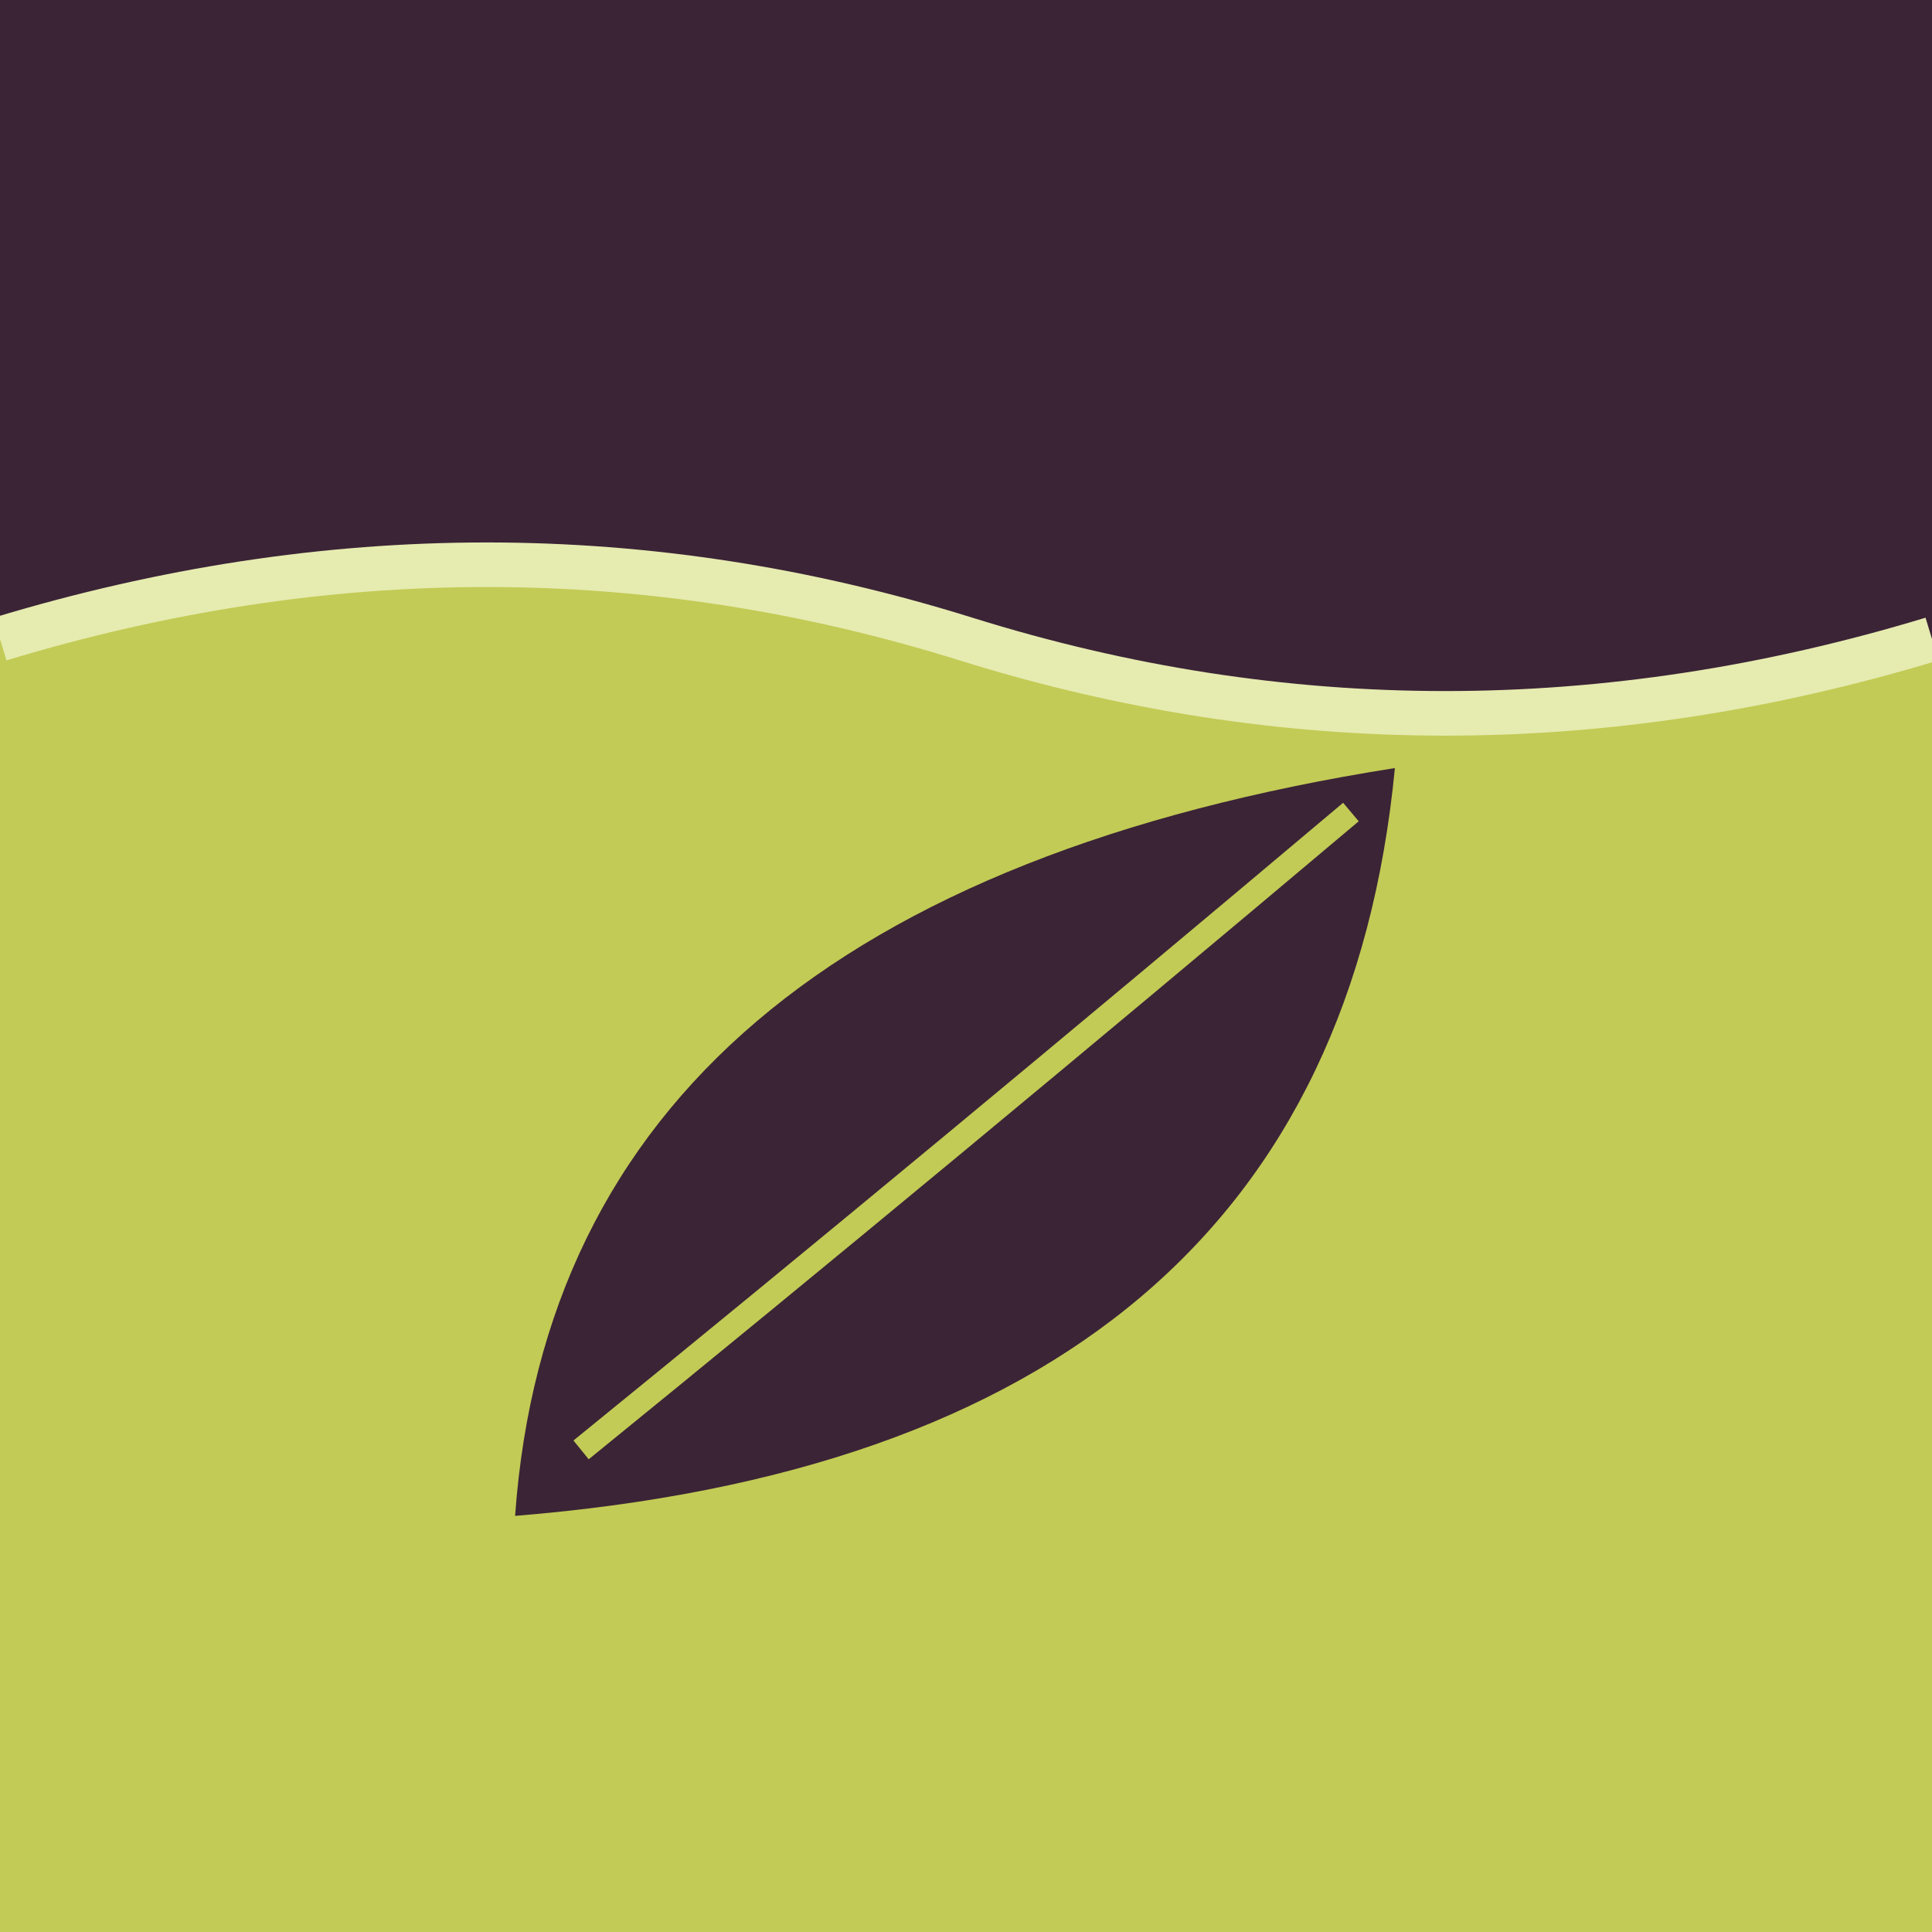
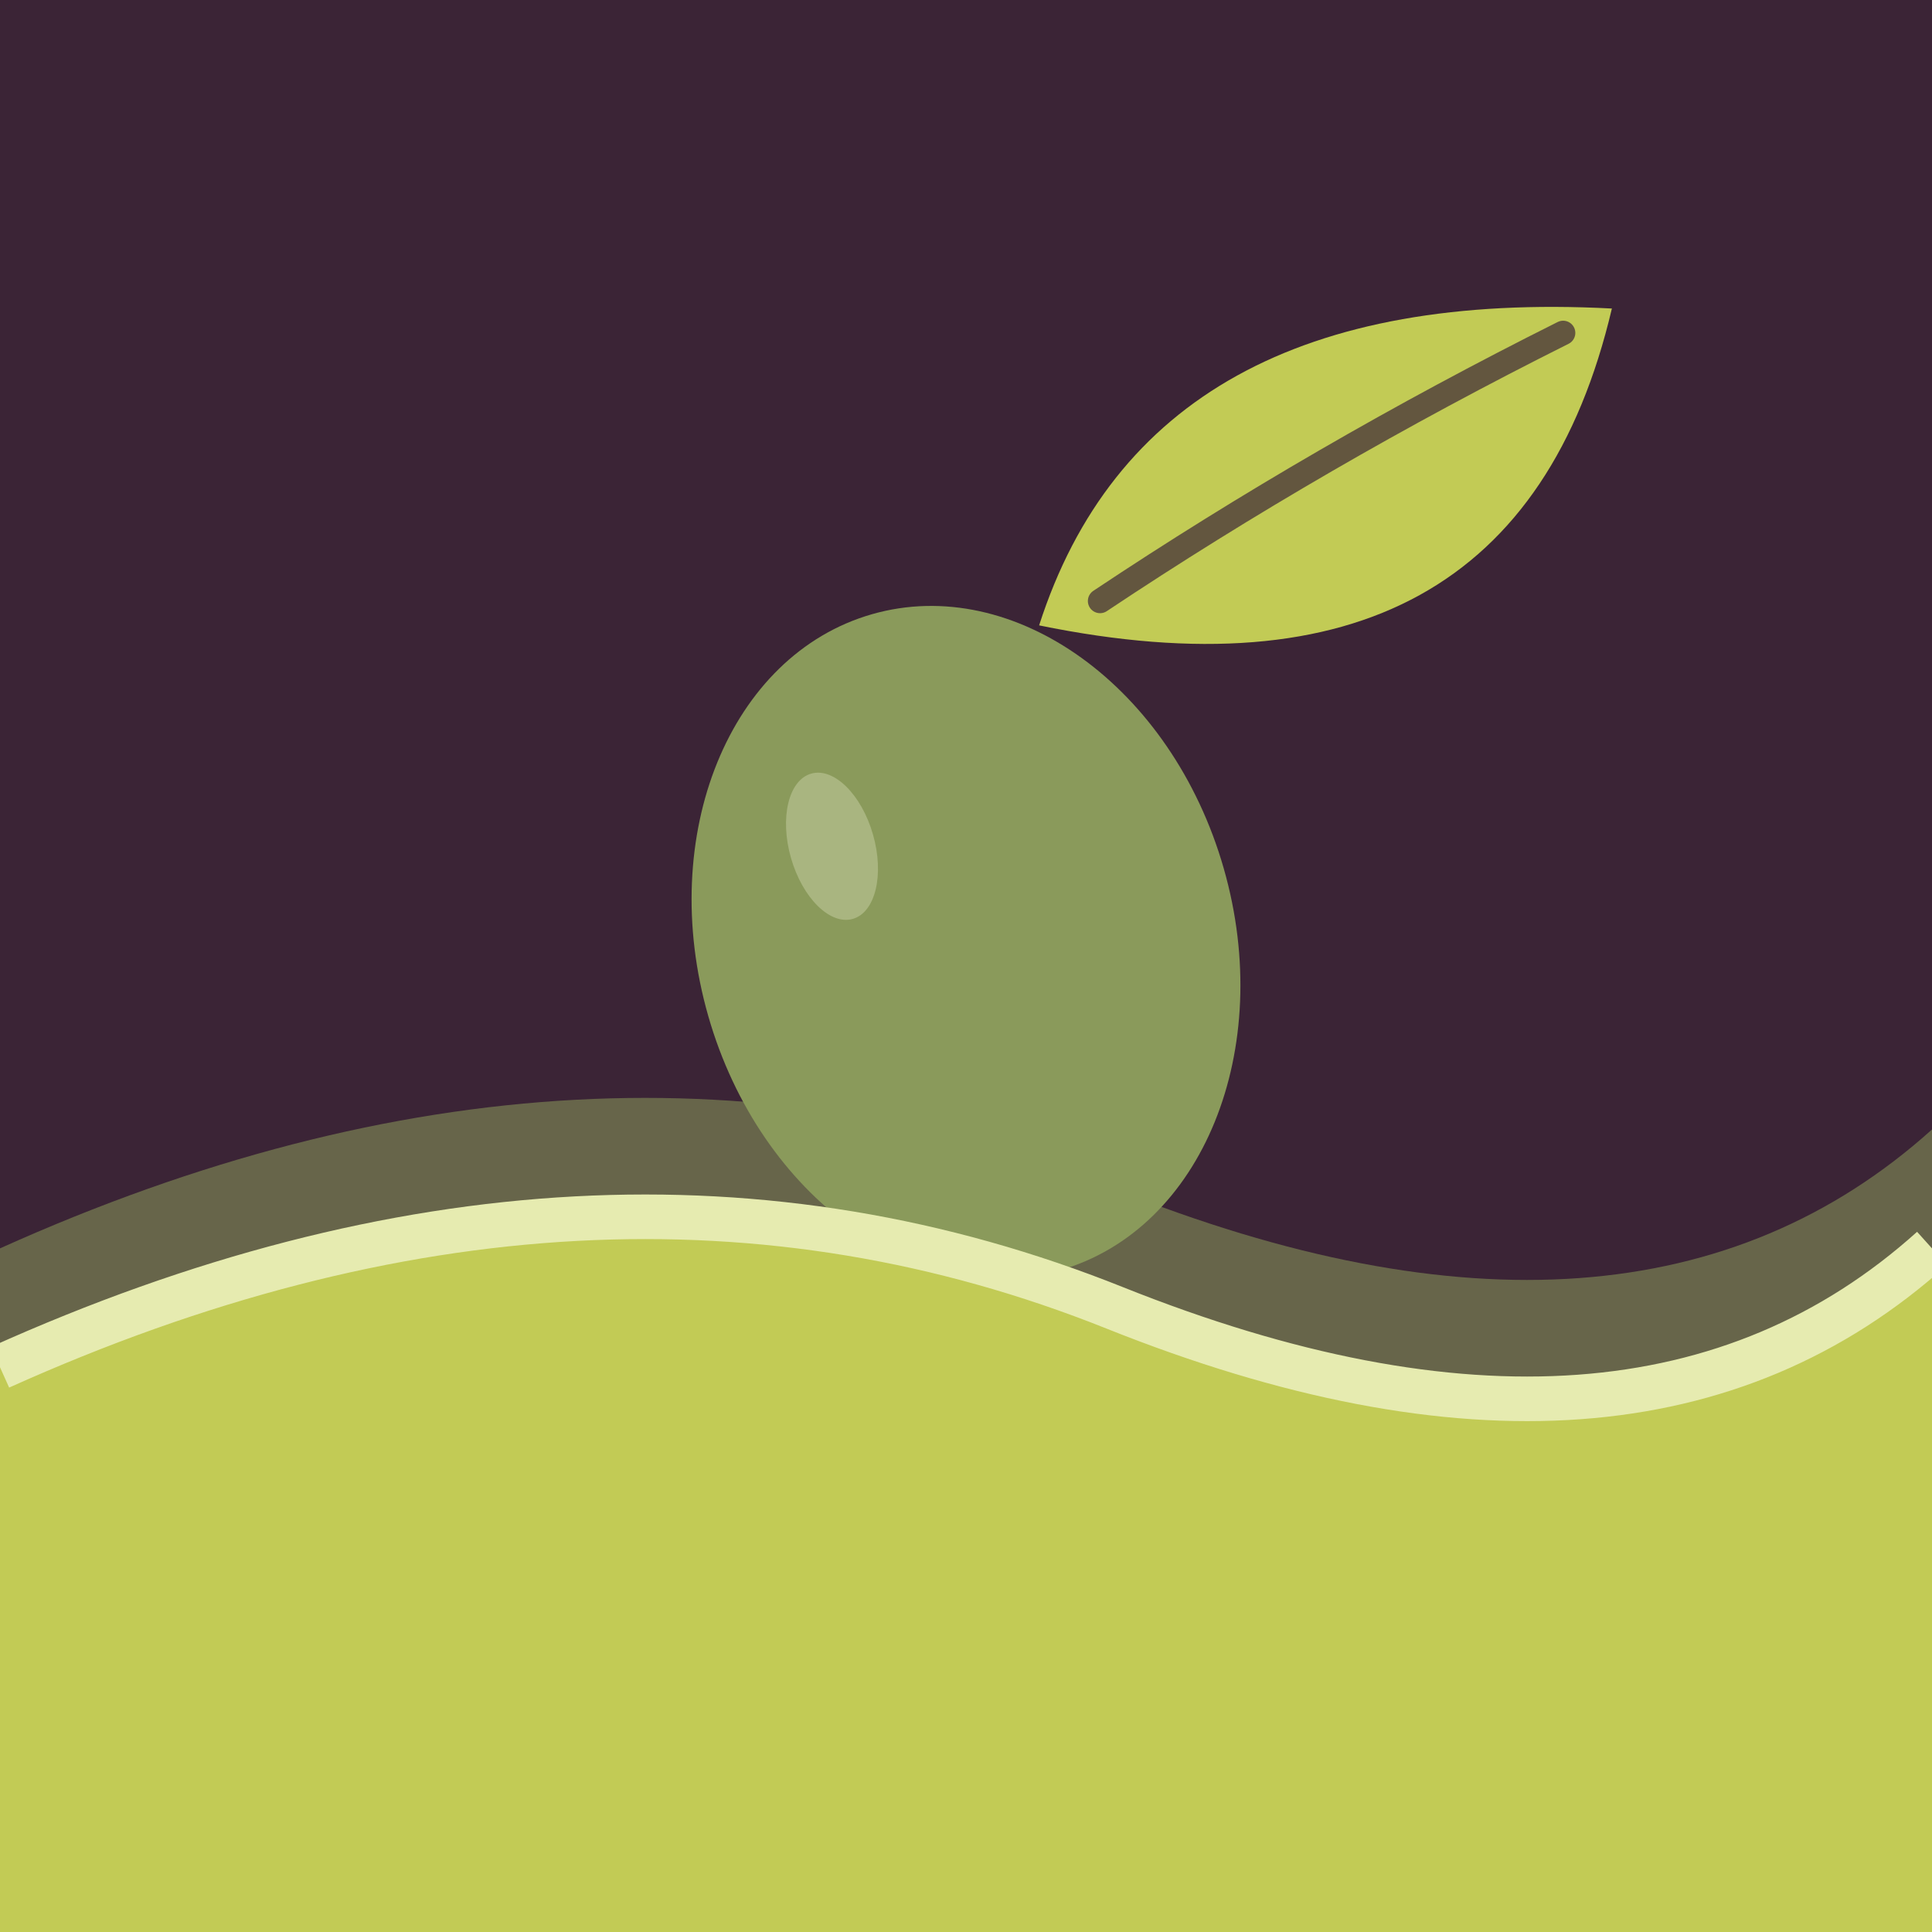
<svg xmlns="http://www.w3.org/2000/svg" width="512" height="512" viewBox="0 0 130 130" role="img" aria-label="Mazono">
  <defs>
    <clipPath id="tile">
      <rect width="130" height="130" />
    </clipPath>
  </defs>
  <g clip-path="url(#tile)">
    <rect width="130" height="130" fill="#3B2436" />
  </g>
  <g clip-path="url(#tile)">
-     <path d="M0 43Q33 33 65 43T130 43V130H0Z" fill="#C2CB55" />
-     <path d="M0 43Q33 33 65 43T130 43" fill="none" stroke="#E6EBB0" stroke-width="3" />
-   </g>
-   <g transform="translate(65 65) scale(0.74) translate(-65 -70)">
-     <path d="M24 120Q28 64 104 52Q98 114 24 120Z" fill="#3B2436" />
-     <path d="M30 114Q62 88 100 56" fill="none" stroke="#C2CB55" stroke-width="2.2" />
+     <path d="M0 84Q40 66 75 80T130 76V130H0Z" fill="#67654A" />
+     <g transform="translate(65 88) scale(0.82) translate(-65 -88)">
+       <ellipse cx="65" cy="58" rx="22" ry="28" fill="#8A9A5B" transform="rotate(-16 65 58)" />
+       <ellipse cx="56.6" cy="47.4" rx="3.5" ry="6.2" fill="#F2F5D6" opacity="0.3" transform="rotate(-16 65 58)" />
+       <path d="M71 32Q80 4 118 6Q110 40 71 32Z" fill="#C2CB55" />
+       <path d="M76 30Q94 18 114 8" fill="none" stroke="#3B2436" stroke-width="2" stroke-linecap="round" opacity="0.7" />
+     </g>
+     <path d="M0 92Q40 74 75 88T130 84V130H0Z" fill="#C2CB55" />
+     <path d="M0 92Q40 74 75 88T130 84" fill="none" stroke="#E6EBB0" stroke-width="3" />
  </g>
</svg>
